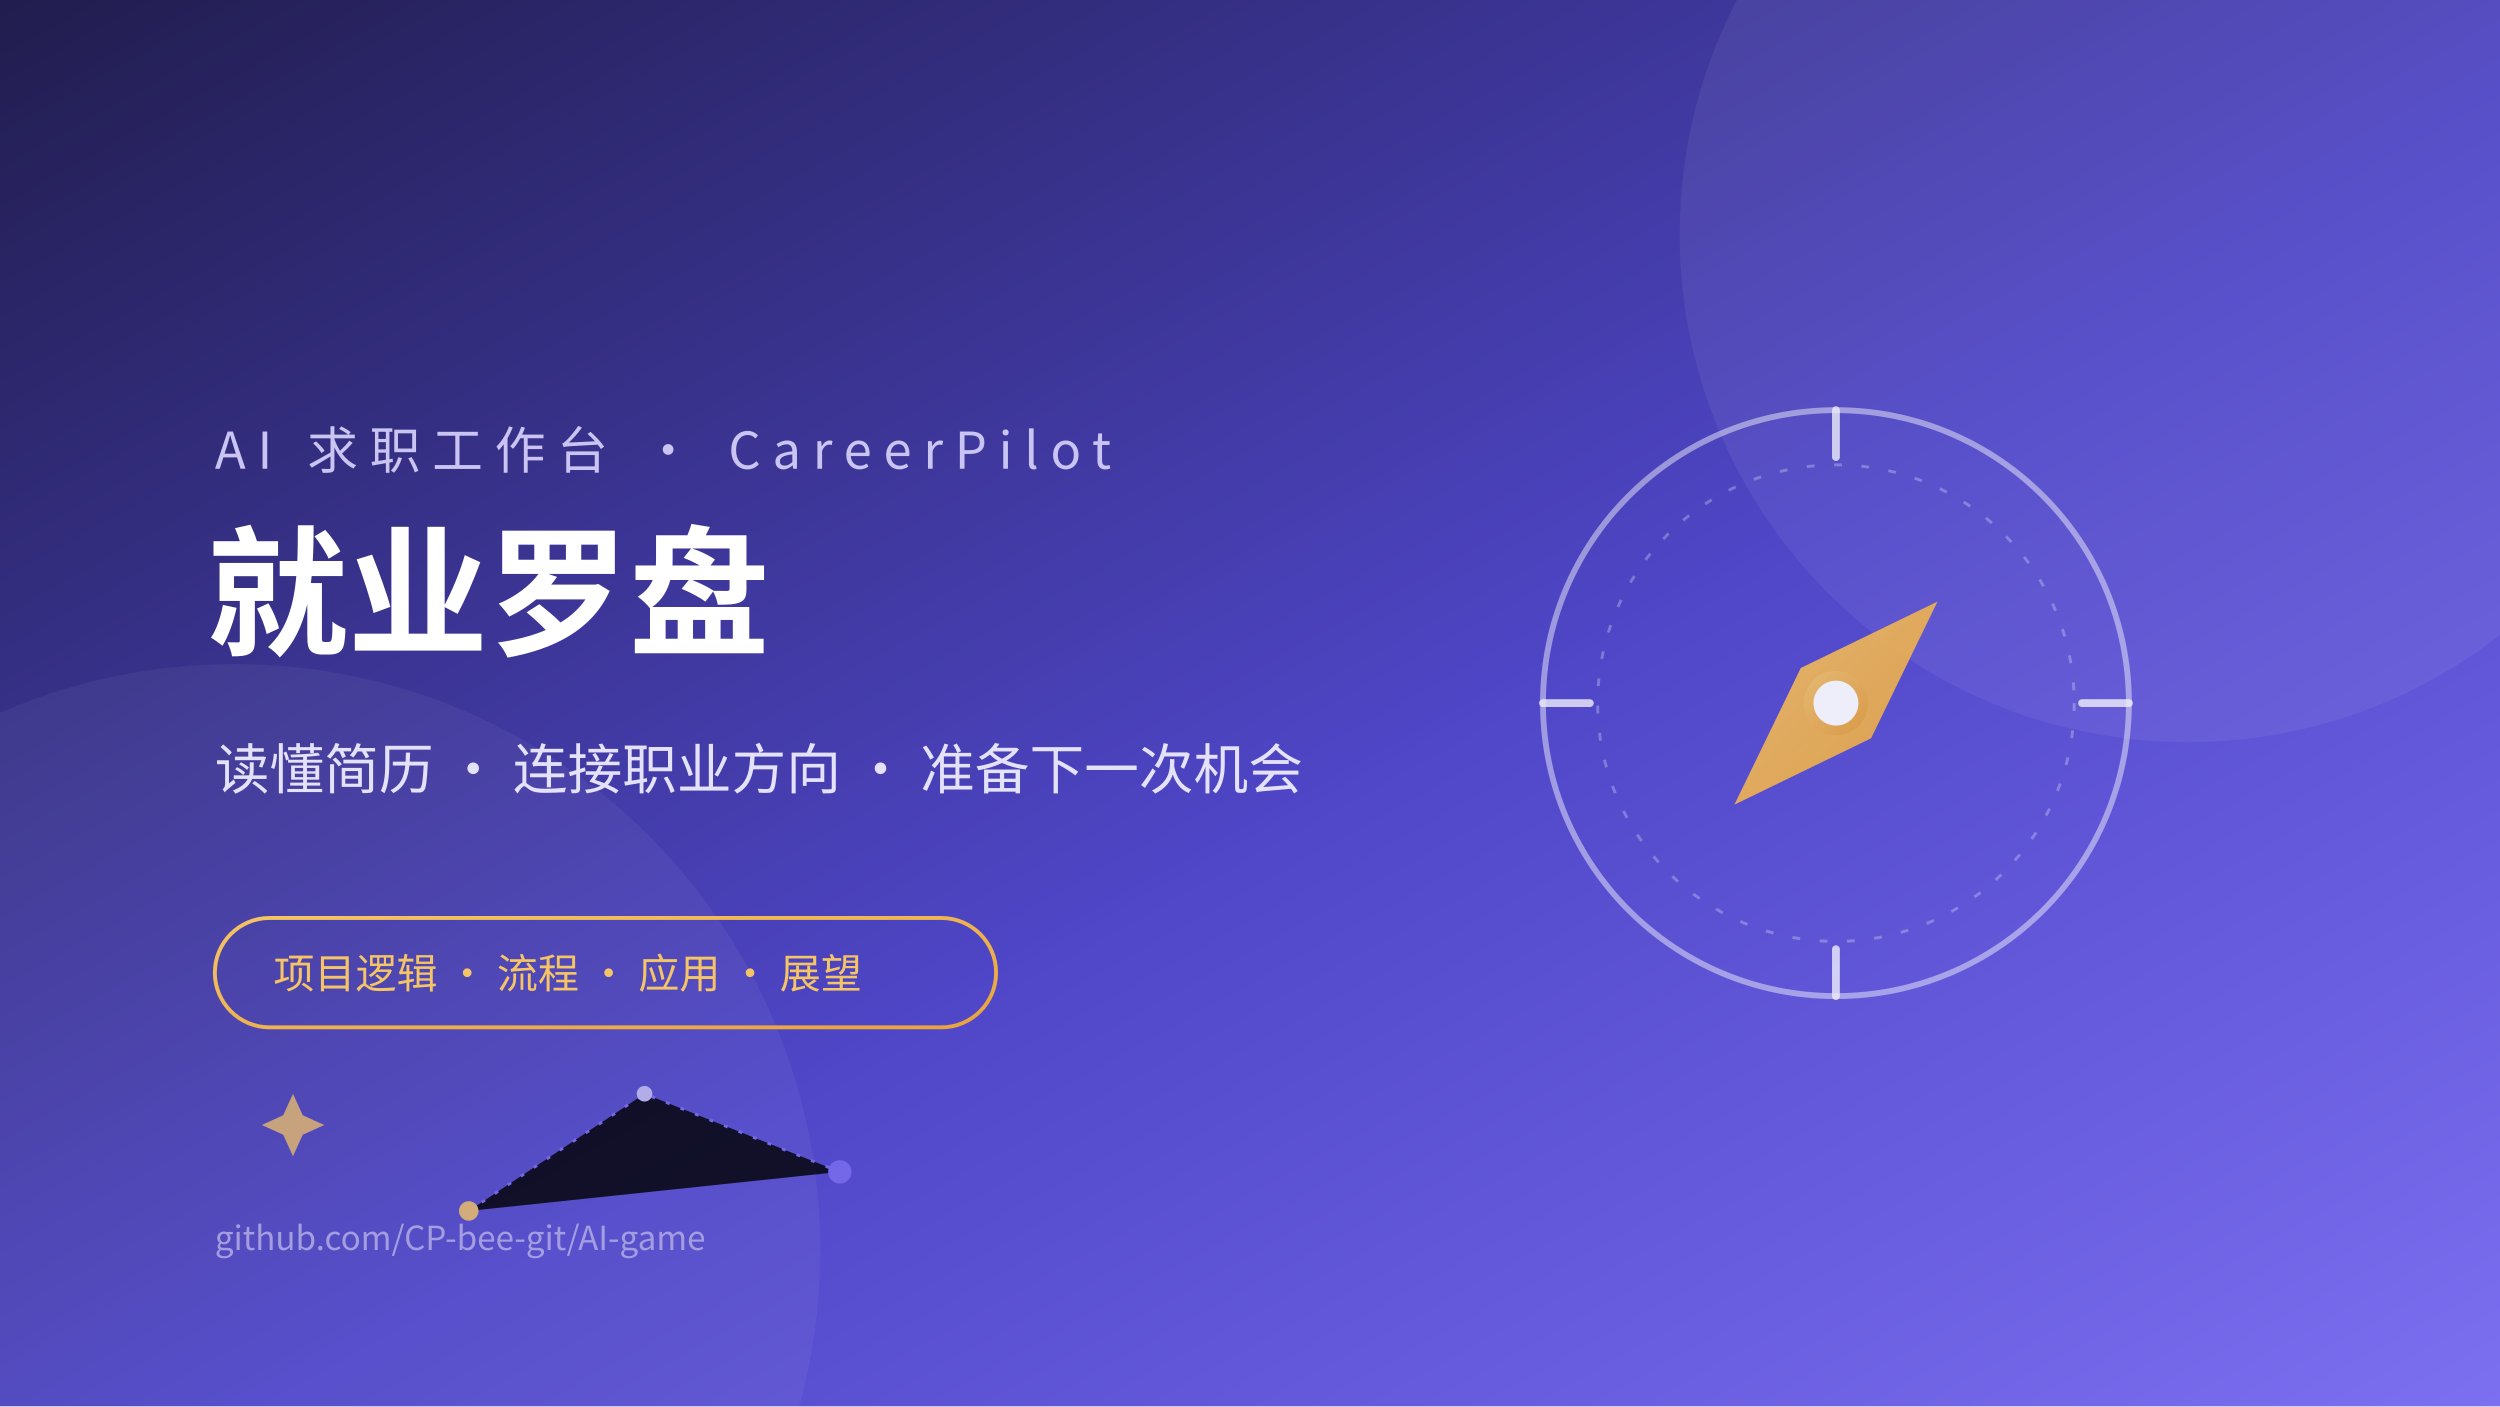
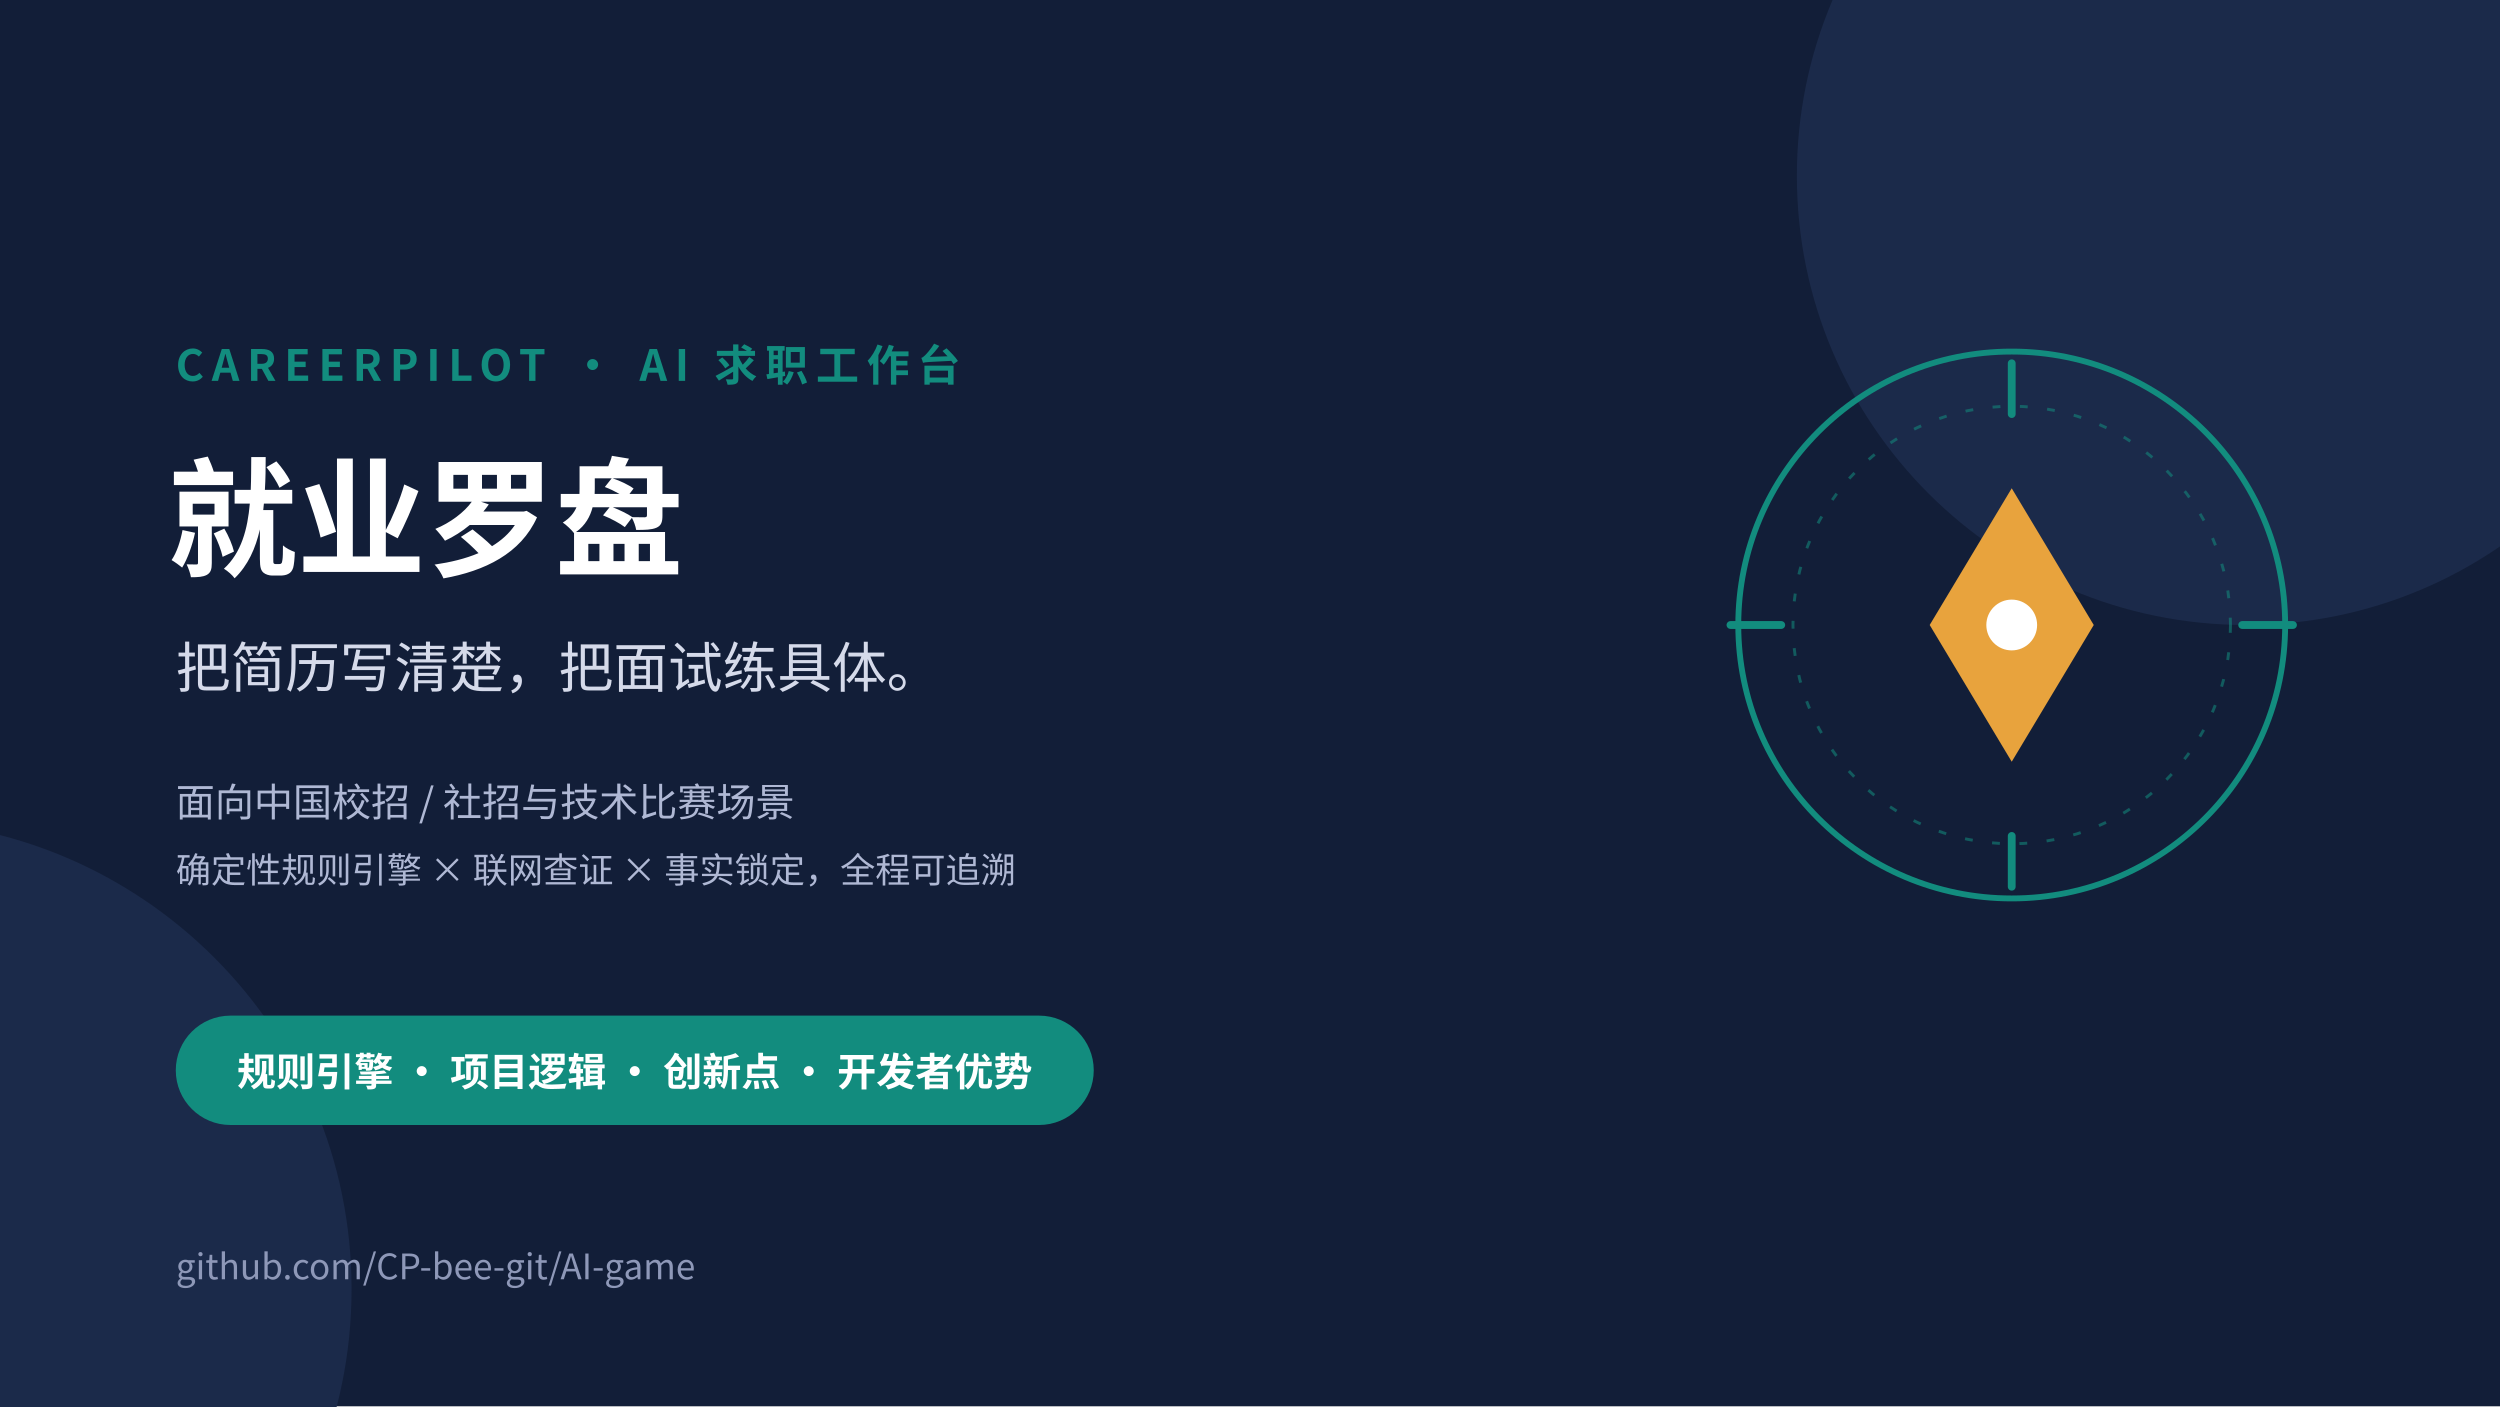
- <svg xmlns="http://www.w3.org/2000/svg" viewBox="0 0 1280 720" lang="zh-CN">
-   <defs>
-     <linearGradient id="bg" x1="0" y1="0" x2="1" y2="1">
-       <stop offset="0" stop-color="#211d4e" />
-       <stop offset=".55" stop-color="#4f46c8" />
-       <stop offset="1" stop-color="#7c6ff0" />
-     </linearGradient>
-     <linearGradient id="gold" x1="0" y1="0" x2="1" y2="1">
-       <stop offset="0" stop-color="#f4c466" />
-       <stop offset="1" stop-color="#e8a33d" />
-     </linearGradient>
-   </defs>
-   <rect width="1280" height="720" fill="url(#bg)" />
-   <circle cx="1120" cy="120" r="260" fill="#ffffff" opacity=".06" />
-   <circle cx="120" cy="640" r="300" fill="#ffffff" opacity=".05" />
-   <g transform="translate(940,360)" opacity=".9">
-     <circle r="150" fill="none" stroke="#ffffff" stroke-width="3" opacity=".5" />
-     <circle r="122" fill="none" stroke="#ffffff" stroke-width="1.5" opacity=".3" stroke-dasharray="4 10" />
-     <path d="M0 -150 v24 M0 126 v24 M-150 0 h24 M126 0 h24" stroke="#ffffff" stroke-width="4" stroke-linecap="round" opacity=".8" />
-     <path d="M52 -52 L18 18 L-52 52 L-18 -18 Z" fill="url(#gold)" />
-     <circle r="14" fill="#ffffff" stroke="url(#gold)" stroke-width="5" />
+ <svg xmlns="http://www.w3.org/2000/svg" viewBox="0 0 1280 720" lang="zh-CN" data-pptx-page-role="cover" font-family="Noto Sans CJK SC">
+   <rect id="bg-01-1" width="1280" height="720" fill="#121E38" data-pptx-role="background" />
+   <circle id="role-01-2" cx="1150" cy="90" r="230" fill="#1B2A4A" data-pptx-role="decoration" />
+   <circle id="role-01-3" cx="-60" cy="660" r="240" fill="#1B2A4A" data-pptx-role="decoration" />
+   <g id="cover-compass" data-pptx-bounds="880 170 300 300">
+     <circle cx="1030" cy="320" r="140" fill="none" stroke="#128C7E" stroke-width="3" />
+     <circle cx="1030" cy="320" r="112" fill="none" stroke="#128C7E" stroke-width="1.5" stroke-dasharray="4 10" opacity=".55" />
+     <path d="M1030 186 v26 M1030 428 v26 M886 320 h26 M1148 320 h26" stroke="#128C7E" stroke-width="4" stroke-linecap="round" />
+     <path d="M1030 250 L1072 320 L1030 390 L988 320 Z" fill="#E8A33D" />
+     <circle cx="1030" cy="320" r="13" fill="#FFFFFF" />
  </g>
-   <g opacity=".8">
-     <path d="M240 620 L330 560 L430 600" stroke="#7C6FF0" stroke-width="1.5" stroke-dasharray="2 6" />
-     <circle cx="240" cy="620" r="5" fill="#F4C466" />
-     <circle cx="330" cy="560" r="4" fill="#C9C4F2" />
-     <circle cx="430" cy="600" r="6" fill="#7C6FF0" />
-     <path d="M150 560 l5 11 11 5 -11 5 -5 11 -5 -11 -11 -5 11 -5 z" fill="#F4C466" opacity=".9" />
+   <g id="cover-title" data-pptx-bounds="90 150 700 360">
+     <text x="90" y="195" font-size="22" letter-spacing="4" fill="#128C7E" font-weight="bold">CAREERPILOT · AI 求职工作台</text>
+     <text x="86" y="290" font-size="66" font-weight="bold" fill="#FFFFFF">就业罗盘</text>
+     <text x="90" y="352" font-size="28" fill="#D5DAEA">把简历写清楚，把面试练具体。</text>
+     <text x="90" y="418" font-size="20" fill="#AFB8D4">面向中国校招 / 社招与技术比赛场景</text>
+     <text x="90" y="452" font-size="18" fill="#AFB8D4">确定性规则引擎 × 联网查证 × 事实锁定，全程可追溯</text>
  </g>
-   <text x="110" y="240" font-family="IBM Plex Sans SC, PingFang SC, Noto Sans CJK SC, sans-serif" font-size="26" letter-spacing="6" fill="#c9c4f2">AI 求职工作台 · CareerPilot</text>
-   <text x="106" y="330" font-family="IBM Plex Sans SC, PingFang SC, Noto Sans CJK SC, sans-serif" font-size="72" font-weight="600" fill="#ffffff">就业罗盘</text>
-   <text x="110" y="404" font-family="IBM Plex Sans SC, PingFang SC, Noto Sans CJK SC, sans-serif" font-size="28" fill="#e4e1fa">读懂简历 · 连接职业方向 · 准备下一次机会</text>
-   <rect x="110" y="470" width="400" height="56" rx="28" fill="none" stroke="url(#gold)" stroke-width="2" />
-   <text x="140" y="506" font-family="IBM Plex Sans SC, PingFang SC, Noto Sans CJK SC, sans-serif" font-size="21" fill="#f4c466">项目逻辑 · 流程 · 应用 · 展望</text>
-   <text x="110" y="640" font-family="IBM Plex Sans SC, PingFang SC, Noto Sans CJK SC, sans-serif" font-size="17" fill="#a49ee0">github.com/CP-bee-git/AI-game</text>
+   <g id="cover-chip" data-pptx-bounds="90 520 500 56">
+     <rect x="90" y="520" width="470" height="56" rx="28" fill="#128C7E" />
+     <text x="325" y="556" font-size="20" font-weight="bold" fill="#FFFFFF" text-anchor="middle">规则引擎 · 项目逻辑 · 创新点 · 开发者优势</text>
+   </g>
+   <text id="cover-url" x="90" y="655" font-size="18" fill="#8E98B8">github.com/CP-bee-git/AI-game</text>
</svg>
